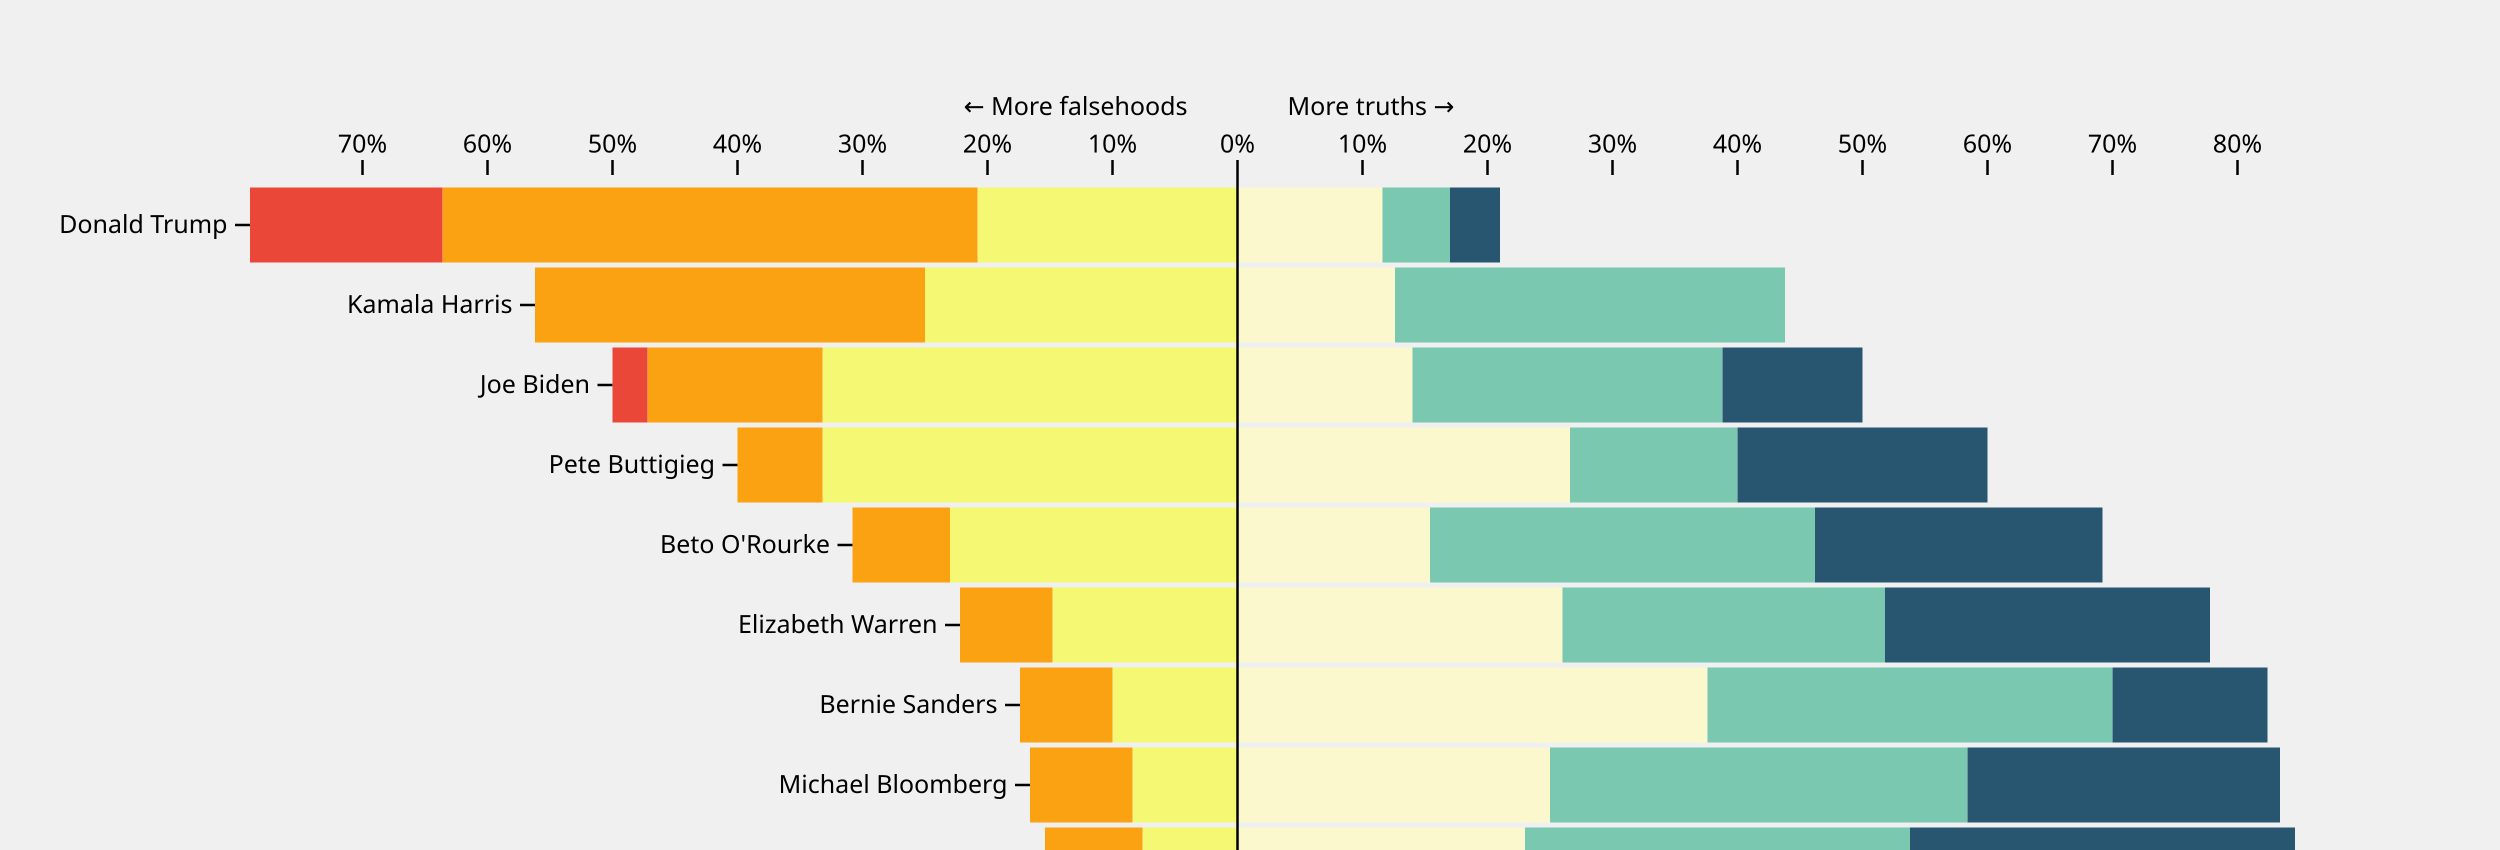
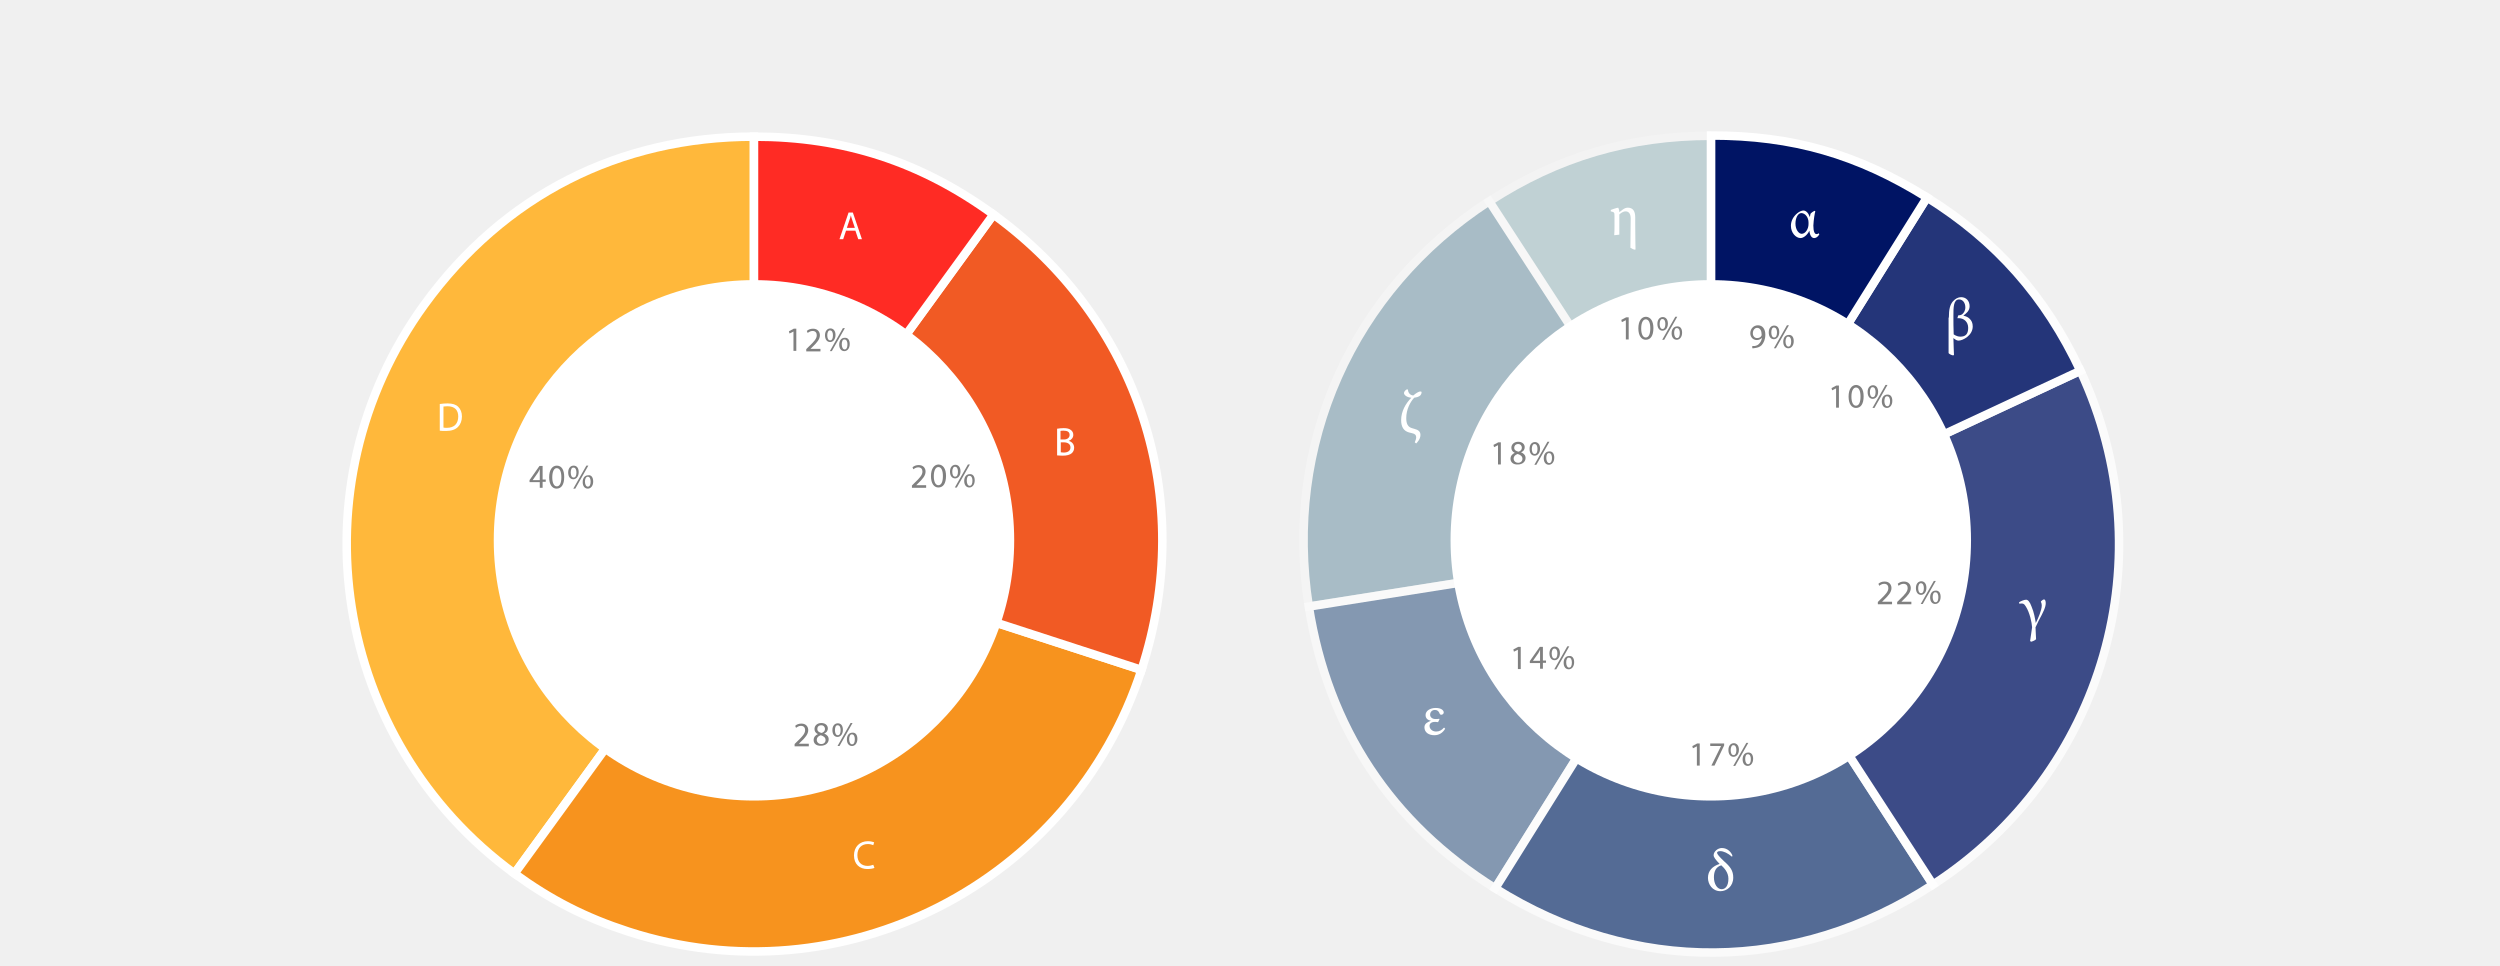
- <svg xmlns="http://www.w3.org/2000/svg" width="900" height="340" viewBox="-20,-30,1000,340" style="max-width: 100%; height: auto; font: 10px sans-serif;" id="svg">
-   <g>
-     <g fill="hsl(61, 90%, 71%)">
-       <rect x="371" y="45" width="104" height="30">
-         </rect>
-       <rect x="425" y="237" width="50" height="30">
-         </rect>
-       <rect x="309" y="109" width="166" height="30">
-         </rect>
-       <rect x="401" y="205" width="74" height="30">
-         </rect>
-       <rect x="350" y="77" width="125" height="30">
-         </rect>
-       <rect x="309" y="141" width="166" height="30">
-         </rect>
-       <rect x="437" y="301" width="38" height="30">
-         </rect>
-       <rect x="360" y="173" width="115" height="30">
-         </rect>
-       <rect x="433" y="269" width="42" height="30">
-         </rect>
+ <svg xmlns="http://www.w3.org/2000/svg" width="900" height="340" viewBox="-70,-30,880,340" style="max-width: 100%; height: auto; font: 10px sans-serif;">
+   <g id="Layer_1">
+     <g>
+       <g>
+         <g>
+           <path d="M195.4,161.5l-84.3,116C47.1,230.9,32.9,141.3,79.4,77.2c27.9-38.4,68.5-59.1,116-59.1V161.5z" fill="#FFB83B" stroke="#FFFFFF" stroke-width="3" />
+         </g>
+       </g>
+       <g>
+         <g>
+           <path d="M195.4,161.5l136.4,44.3c-24.5,75.3-105.4,116.5-180.7,92.1c-15.1-4.9-27.2-11.1-40-20.4L195.4,161.5z" fill="#F7931E" stroke="#FFFFFF" stroke-width="3" />
+         </g>
+       </g>
+       <g>
+         <g>
+           <path d="M195.4,161.5l84.3-116c51.3,37.2,71.7,100.1,52.1,160.3L195.4,161.5z" fill="#F15A24" stroke="#FFFFFF" stroke-width="3" />
+         </g>
+       </g>
+       <g>
+         <g>
+           <path d="M195.4,161.5V18.1c31.7,0,58.7,8.8,84.3,27.4L195.4,161.5z" fill="#FF2B24" stroke="#FFFFFF" stroke-width="3" />
+         </g>
+       </g>
    </g>
-     <g fill="hsl(37, 97%, 53%)">
-       <rect x="157" y="45" width="214" height="30">
-         </rect>
-       <rect x="388" y="237" width="37" height="30">
-         </rect>
-       <rect x="239" y="109" width="70" height="30">
-         </rect>
-       <rect x="364" y="205" width="37" height="30">
-         </rect>
-       <rect x="194" y="77" width="156" height="30">
-         </rect>
-       <rect x="275" y="141" width="34" height="30">
-         </rect>
-       <rect x="398" y="301" width="39" height="30">
-         </rect>
-       <rect x="321" y="173" width="39" height="30">
-         </rect>
-       <rect x="392" y="269" width="41" height="30">
-         </rect>
+     <g opacity="0.2">
+       <g>
+         <path d="M532.3,161.1L454.2,40.9c24.1-15.7,49.4-23.1,78.1-23.1V161.1z" fill="#005364" stroke="#FFFFFF" stroke-width="3" />
+       </g>
    </g>
-     <g fill="hsl(5, 81%, 57%)">
-       <rect x="80" y="45" width="77" height="30">
-         </rect>
-       <rect x="475" y="237" width="0" height="30">
-         </rect>
-       <rect x="225" y="109" width="14" height="30">
-         </rect>
-       <rect x="475" y="205" width="0" height="30">
-         </rect>
-       <rect x="475" y="77" width="0" height="30">
-         </rect>
-       <rect x="475" y="141" width="0" height="30">
-         </rect>
-       <rect x="475" y="301" width="0" height="30">
-         </rect>
-       <rect x="475" y="173" width="0" height="30">
-         </rect>
-       <rect x="475" y="269" width="0" height="30">
-         </rect>
+     <g opacity="0.3">
+       <g>
+         <path d="M532.3,161.1l-141.6,22.4c-9-56.9,15.2-111.3,63.5-142.7L532.3,161.1z" fill="#004464" stroke="#FFFFFF" stroke-width="3" />
+       </g>
    </g>
-     <g fill="hsl(58, 82%, 89%)">
-       <rect x="475" y="45" width="58" height="30">
-         </rect>
-       <rect x="475" y="237" width="188" height="30">
-         </rect>
-       <rect x="475" y="109" width="70" height="30">
-         </rect>
-       <rect x="475" y="205" width="130" height="30">
-         </rect>
-       <rect x="475" y="77" width="63" height="30">
-         </rect>
-       <rect x="475" y="141" width="133" height="30">
-         </rect>
-       <rect x="475" y="301" width="115" height="30">
-         </rect>
-       <rect x="475" y="173" width="77" height="30">
-         </rect>
-       <rect x="475" y="269" width="125" height="30">
-         </rect>
+     <g opacity="0.45">
+       <g>
+         <path d="M532.3,161.1l-76,121.6c-36.6-22.9-58.9-56.5-65.6-99.2L532.3,161.1z" fill="#002D64" stroke="#FFFFFF" stroke-width="3" />
+       </g>
    </g>
-     <g fill="hsl(161, 42%, 63%)">
-       <rect x="533" y="45" width="27" height="30">
-         </rect>
-       <rect x="663" y="237" width="162" height="30">
-         </rect>
-       <rect x="545" y="109" width="124" height="30">
-         </rect>
-       <rect x="605" y="205" width="129" height="30">
-         </rect>
-       <rect x="538" y="77" width="156" height="30">
-         </rect>
-       <rect x="608" y="141" width="67" height="30">
-         </rect>
-       <rect x="590" y="301" width="154" height="30">
-         </rect>
-       <rect x="552" y="173" width="154" height="30">
-         </rect>
-       <rect x="600" y="269" width="167" height="30">
-         </rect>
+     <g opacity="0.65">
+       <g>
+         <path d="M532.3,161.1l78.1,120.3c-48.3,31.4-105.3,31.9-154.1,1.3L532.3,161.1z" fill="#002364" stroke="#FFFFFF" stroke-width="3" />
+       </g>
    </g>
-     <g fill="hsl(202, 48%, 30%)">
-       <rect x="560" y="45" width="20" height="30">
-         </rect>
-       <rect x="825" y="237" width="62" height="30">
-         </rect>
-       <rect x="669" y="109" width="56" height="30">
-         </rect>
-       <rect x="734" y="205" width="130" height="30">
-         </rect>
-       <rect x="475" y="77" width="0" height="30">
-         </rect>
-       <rect x="675" y="141" width="100" height="30">
-         </rect>
-       <rect x="744" y="301" width="154" height="30">
-         </rect>
-       <rect x="706" y="173" width="115" height="30">
-         </rect>
-       <rect x="767" y="269" width="125" height="30">
-         </rect>
+     <g opacity="0.75">
+       <g>
+         <path d="M532.3,161.1l130-60.6c30.4,65.2,8.5,141.7-51.9,180.9L532.3,161.1z" fill="#001464" stroke="#FFFFFF" stroke-width="3" />
+       </g>
+     </g>
+     <g opacity="0.85">
+       <g>
+         <path d="M532.3,161.1l76-121.6c24.4,15.2,41.8,35,54,61L532.3,161.1z" fill="#001464" stroke="#FFFFFF" stroke-width="3" />
+       </g>
+     </g>
+     <g>
+       <g>
+         <path d="M532.3,161.1V17.7c28.8,0,51.6,6.6,76,21.8L532.3,161.1z" fill="#001464" stroke="#FFFFFF" stroke-width="3" />
+       </g>
    </g>
  </g>
-   <g transform="translate(0,40)" font-size="10" font-family="sans-serif" text-anchor="middle" fill="none">
-     <g transform="translate(125,0)" opacity="1">
-       <line y2="-6" stroke="currentColor" />
-       <text y="-9" dy="0em" fill="currentColor">70%</text>
+   <g id="Layer_2">
+     <circle cx="195.4" cy="160.2" r="91.6" fill="#FFFFFF" />
+     <circle cx="532.2" cy="160.2" r="91.6" fill="#FFFFFF" />
+   </g>
+   <g id="Layer_3">
+     <g>
+       <path d="M209.3,86.7L209.3,86.7l-1.4,0.7l-0.2-0.8l1.7-0.9h0.9v7.8h-1V86.7z" fill="#808080" />
+       <path d="M213.8,93.5v-0.6l0.8-0.8c2-1.9,2.9-2.9,2.9-4.1c0-0.8-0.4-1.5-1.5-1.5c-0.7,0-1.3,0.4-1.7,0.7l-0.3-0.7    c0.5-0.5,1.3-0.8,2.2-0.8c1.7,0,2.4,1.2,2.4,2.3c0,1.4-1,2.6-2.7,4.2l-0.6,0.6v0h3.5v0.9H213.8z" fill="#808080" />
+       <path d="M224.1,87.9c0,1.6-0.9,2.5-1.9,2.5c-1,0-1.8-0.8-1.8-2.4c0-1.6,0.9-2.4,1.9-2.4    C223.3,85.6,224.1,86.4,224.1,87.9z M221.2,88c0,1,0.3,1.8,1,1.8c0.7,0,1-0.7,1-1.8c0-0.9-0.3-1.7-1-1.7    C221.6,86.2,221.2,87,221.2,88z M222.1,93.6l4.6-8.1h0.7l-4.6,8.1H222.1z M229.1,91.1c0,1.6-0.9,2.5-1.9,2.5c-1,0-1.8-0.8-1.8-2.3    c0-1.6,0.9-2.4,1.9-2.4C228.4,88.8,229.1,89.6,229.1,91.1z M226.3,91.2c0,1,0.4,1.8,1,1.8c0.7,0,1-0.7,1-1.8c0-0.9-0.3-1.7-1-1.7    C226.6,89.4,226.3,90.2,226.3,91.2z" fill="#808080" />
    </g>
-     <g transform="translate(175,0)" opacity="1">
-       <line y2="-6" stroke="currentColor" />
-       <text y="-9" dy="0em" fill="currentColor">60%</text>
+     <g>
+       <path d="M546.7,91.8c0.2,0,0.5,0,0.9,0c0.6-0.1,1.2-0.3,1.6-0.8c0.5-0.5,0.9-1.2,1-2.1h0c-0.4,0.5-1.1,0.8-1.8,0.8    c-1.4,0-2.3-1.1-2.3-2.4c0-1.5,1.1-2.8,2.7-2.8c1.6,0,2.6,1.3,2.6,3.3c0,1.7-0.6,2.9-1.3,3.7c-0.6,0.6-1.4,0.9-2.3,1    c-0.4,0.1-0.7,0.1-1,0.1V91.8z M547,87.3c0,1,0.6,1.7,1.5,1.7c0.7,0,1.3-0.3,1.5-0.8c0.1-0.1,0.1-0.2,0.1-0.4    c0-1.3-0.5-2.4-1.6-2.4C547.7,85.4,547,86.2,547,87.3z" fill="#808080" />
+       <path d="M556.3,86.9c0,1.6-0.9,2.5-1.9,2.5c-1,0-1.8-0.8-1.8-2.4c0-1.6,0.9-2.4,1.9-2.4    C555.6,84.6,556.3,85.4,556.3,86.9z M553.5,87c0,1,0.3,1.8,1,1.8c0.7,0,1-0.7,1-1.8c0-0.9-0.3-1.7-1-1.7    C553.8,85.2,553.5,86,553.5,87z M554.4,92.6l4.6-8.1h0.7l-4.6,8.1H554.4z M561.4,90.1c0,1.6-0.9,2.5-1.9,2.5c-1,0-1.8-0.8-1.8-2.3    c0-1.6,0.9-2.4,1.9-2.4C560.7,87.8,561.4,88.6,561.4,90.1z M558.5,90.2c0,1,0.4,1.8,1,1.8c0.7,0,1-0.7,1-1.8c0-0.9-0.3-1.7-1-1.7    C558.9,88.4,558.5,89.2,558.5,90.2z" fill="#808080" />
    </g>
-     <g transform="translate(225,0)" opacity="1">
-       <line y2="-6" stroke="currentColor" />
-       <text y="-9" dy="0em" fill="currentColor">50%</text>
+     <g>
+       <path d="M251,141.5v-0.6l0.8-0.8c2-1.9,2.9-2.9,2.9-4.1c0-0.8-0.4-1.5-1.5-1.5c-0.7,0-1.3,0.4-1.7,0.7l-0.3-0.7    c0.5-0.5,1.3-0.8,2.2-0.8c1.7,0,2.4,1.2,2.4,2.3c0,1.4-1,2.6-2.7,4.2l-0.6,0.6v0h3.5v0.9H251z" fill="#808080" />
+       <path d="M263,137.5c0,2.7-1,4.1-2.7,4.1c-1.5,0-2.6-1.4-2.6-4c0-2.6,1.1-4.1,2.7-4.1C262,133.6,263,135,263,137.5z     M258.7,137.6c0,2,0.6,3.2,1.6,3.2c1.1,0,1.6-1.3,1.6-3.2c0-1.9-0.5-3.2-1.6-3.2C259.4,134.4,258.7,135.5,258.7,137.6z" fill="#808080" />
+       <path d="M268.1,135.9c0,1.6-0.9,2.5-1.9,2.5c-1,0-1.8-0.8-1.8-2.4c0-1.6,0.9-2.4,1.9-2.4    C267.3,133.6,268.1,134.4,268.1,135.9z M265.2,136c0,1,0.3,1.8,1,1.8c0.7,0,1-0.7,1-1.8c0-0.9-0.3-1.7-1-1.7    C265.6,134.2,265.2,135,265.2,136z M266.1,141.6l4.6-8.1h0.7l-4.6,8.1H266.1z M273.1,139.1c0,1.6-0.9,2.5-1.9,2.5    c-1,0-1.8-0.8-1.8-2.3c0-1.6,0.9-2.4,1.9-2.4C272.4,136.8,273.1,137.6,273.1,139.1z M270.3,139.2c0,1,0.4,1.8,1,1.8    c0.7,0,1-0.7,1-1.8c0-0.9-0.3-1.7-1-1.7C270.6,137.4,270.3,138.2,270.3,139.2z" fill="#808080" />
    </g>
-     <g transform="translate(275,0)" opacity="1">
-       <line y2="-6" stroke="currentColor" />
-       <text y="-9" dy="0em" fill="currentColor">40%</text>
+     <g>
+       <path d="M209.7,232.5v-0.6l0.8-0.8c2-1.9,2.9-2.9,2.9-4.1c0-0.8-0.4-1.5-1.5-1.5c-0.7,0-1.3,0.4-1.7,0.7l-0.3-0.7    c0.5-0.5,1.3-0.8,2.2-0.8c1.7,0,2.4,1.2,2.4,2.3c0,1.4-1,2.6-2.7,4.2l-0.6,0.6v0h3.5v0.9H209.7z" fill="#808080" />
+       <path d="M216.4,230.5c0-1,0.6-1.7,1.5-2.1l0,0c-0.9-0.4-1.2-1.1-1.2-1.8c0-1.2,1-2.1,2.4-2.1c1.5,0,2.3,0.9,2.3,1.9    c0,0.7-0.3,1.4-1.3,1.8v0c1,0.4,1.6,1.1,1.6,2c0,1.4-1.2,2.3-2.7,2.3C217.3,232.6,216.4,231.7,216.4,230.5z M220.6,230.5    c0-0.9-0.7-1.4-1.7-1.7c-0.9,0.3-1.4,0.9-1.4,1.6c0,0.8,0.6,1.5,1.6,1.5C220,231.9,220.6,231.3,220.6,230.5z M217.7,226.6    c0,0.8,0.6,1.2,1.5,1.4c0.7-0.2,1.2-0.7,1.2-1.4c0-0.6-0.4-1.3-1.3-1.3C218.1,225.3,217.7,225.9,217.7,226.6z" fill="#808080" />
+       <path d="M226.7,226.9c0,1.6-0.9,2.5-1.9,2.5c-1,0-1.8-0.8-1.8-2.4c0-1.6,0.9-2.4,1.9-2.4    C226,224.6,226.7,225.4,226.7,226.9z M223.9,227c0,1,0.3,1.8,1,1.8c0.7,0,1-0.7,1-1.8c0-0.9-0.3-1.7-1-1.7    C224.2,225.2,223.9,226,223.9,227z M224.8,232.6l4.6-8.1h0.7l-4.6,8.1H224.8z M231.8,230.1c0,1.6-0.9,2.5-1.9,2.5    c-1,0-1.8-0.8-1.8-2.3c0-1.6,0.9-2.4,1.9-2.4C231.1,227.8,231.8,228.6,231.8,230.1z M228.9,230.2c0,1,0.4,1.8,1,1.8    c0.7,0,1-0.7,1-1.8c0-0.9-0.3-1.7-1-1.7C229.3,228.4,228.9,229.2,228.9,230.2z" fill="#808080" />
    </g>
-     <g transform="translate(325,0)" opacity="1">
-       <line y2="-6" stroke="currentColor" />
-       <text y="-9" dy="0em" fill="currentColor">30%</text>
+     <g>
+       <path d="M120,141.8v-2.1h-3.6V139l3.5-5h1.1v4.8h1.1v0.8H121v2.1H120z M120,138.9v-2.6c0-0.4,0-0.8,0-1.2h0    c-0.2,0.5-0.4,0.8-0.6,1.2l-1.9,2.7v0H120z" fill="#808080" />
+       <path d="M128.6,137.9c0,2.7-1,4.1-2.7,4.1c-1.5,0-2.6-1.4-2.6-4c0-2.6,1.1-4.1,2.7-4.1    C127.7,133.9,128.6,135.4,128.6,137.9z M124.4,138c0,2,0.6,3.2,1.6,3.2c1.1,0,1.6-1.3,1.6-3.2c0-1.9-0.5-3.2-1.6-3.2    C125.1,134.7,124.4,135.9,124.4,138z" fill="#808080" />
+       <path d="M133.7,136.2c0,1.6-0.9,2.5-1.9,2.5c-1,0-1.8-0.8-1.8-2.4c0-1.6,0.9-2.4,1.9-2.4    C133,133.9,133.7,134.7,133.7,136.2z M130.9,136.3c0,1,0.3,1.8,1,1.8c0.7,0,1-0.7,1-1.8c0-0.9-0.3-1.7-1-1.7    C131.2,134.5,130.9,135.3,130.9,136.3z M131.8,142l4.6-8.1h0.7l-4.6,8.1H131.8z M138.8,139.5c0,1.6-0.9,2.5-1.9,2.5    c-1,0-1.8-0.8-1.8-2.3c0-1.6,0.9-2.4,1.9-2.4C138.1,137.1,138.8,138,138.8,139.5z M135.9,139.5c0,1,0.4,1.8,1,1.8    c0.7,0,1-0.7,1-1.8c0-0.9-0.3-1.7-1-1.7C136.3,137.8,135.9,138.5,135.9,139.5z" fill="#808080" />
    </g>
-     <g transform="translate(375,0)" opacity="1">
-       <line y2="-6" stroke="currentColor" />
-       <text y="-9" dy="0em" fill="currentColor">20%</text>
+     <g>
+       <path d="M227.8,51.2l-1,3h-1.3l3.2-9.4h1.5l3.2,9.4h-1.3l-1-3H227.8z M230.9,50.2l-0.9-2.7c-0.2-0.6-0.4-1.2-0.5-1.7    h0c-0.1,0.6-0.3,1.1-0.5,1.7l-0.9,2.7H230.9z" fill="#FFFFFF" />
    </g>
-     <g transform="translate(425,0)" opacity="1">
-       <line y2="-6" stroke="currentColor" />
-       <text y="-9" dy="0em" fill="currentColor">10%</text>
+     <g>
+       <path d="M302.2,120.9c0.5-0.1,1.4-0.2,2.2-0.2c1.2,0,2,0.2,2.6,0.7c0.5,0.4,0.8,0.9,0.8,1.7c0,0.9-0.6,1.7-1.6,2.1v0    c0.9,0.2,1.9,1,1.9,2.4c0,0.8-0.3,1.4-0.8,1.9c-0.7,0.6-1.7,0.9-3.3,0.9c-0.8,0-1.5-0.1-1.9-0.1V120.9z M303.4,124.7h1.1    c1.3,0,2-0.7,2-1.6c0-1.1-0.8-1.5-2.1-1.5c-0.6,0-0.9,0-1.1,0.1V124.7z M303.4,129.2c0.2,0,0.6,0.1,1,0.1c1.3,0,2.4-0.5,2.4-1.8    c0-1.3-1.1-1.8-2.4-1.8h-1V129.2z" fill="#FFFFFF" />
    </g>
-     <g transform="translate(475,0)" opacity="1">
-       <line y2="-6" stroke="currentColor" />
-       <text y="-9" dy="0em" fill="currentColor">0%</text>
+     <g>
+       <path d="M237.8,275.5c-0.4,0.2-1.3,0.4-2.5,0.4c-2.7,0-4.7-1.7-4.7-4.8c0-3,2-5,4.9-5c1.2,0,1.9,0.3,2.2,0.4l-0.3,1    c-0.5-0.2-1.1-0.4-1.9-0.4c-2.2,0-3.7,1.4-3.7,3.9c0,2.3,1.3,3.8,3.6,3.8c0.7,0,1.5-0.2,2-0.4L237.8,275.5z" fill="#FFFFFF" />
    </g>
-     <g transform="translate(525,0)" opacity="1">
-       <line y2="-6" stroke="currentColor" />
-       <text y="-9" dy="0em" fill="currentColor">10%</text>
+     <g>
+       <path d="M84.9,112.2c0.7-0.1,1.6-0.2,2.6-0.2c1.8,0,3,0.4,3.8,1.2c0.8,0.8,1.3,1.9,1.3,3.4c0,1.5-0.5,2.8-1.4,3.7    c-0.9,0.9-2.3,1.4-4.2,1.4c-0.9,0-1.6,0-2.2-0.1V112.2z M86.1,120.5c0.3,0.1,0.8,0.1,1.2,0.1c2.6,0,4-1.5,4-4    c0-2.2-1.2-3.6-3.8-3.6c-0.6,0-1.1,0.1-1.4,0.1V120.5z" fill="#FFFFFF" />
    </g>
-     <g transform="translate(575,0)" opacity="1">
-       <line y2="-6" stroke="currentColor" />
-       <text y="-9" dy="0em" fill="currentColor">20%</text>
+     <g>
+       <path d="M570.4,52.5c-0.5,0.9-1.2,1.3-1.8,1.3c-0.7,0-1.5-0.6-1.7-2.6h0c-0.8,1.7-2.2,2.6-3.1,2.6    c-1.7,0-3.4-1.9-3.4-4.3c0-1.9,1-3.4,2.2-4.4c0.8-0.7,1.7-1,2.2-1c0.8,0,1.7,0.7,2.2,2.2h0.1c0.1-0.5,0.1-0.9,0.3-1.2    c0.3-0.3,0.9-0.7,1.3-0.9l0.3,0.2c-0.2,0.5-0.6,2.9-0.7,5c0,2.2,0.5,3,1.1,3c0.3,0,0.6-0.1,0.8-0.3L570.4,52.5z M562,48.7    c0,2.2,1.2,3.6,2.2,3.6c1.3,0,2.4-1.7,2.4-3.4c0-0.2,0-0.4,0-0.6c0-1.7-1.1-3.3-2.6-3.3C562.8,45.1,562,46.8,562,48.7z" fill="#FFFFFF" />
    </g>
-     <g transform="translate(625,0)" opacity="1">
-       <line y2="-6" stroke="currentColor" />
-       <text y="-9" dy="0em" fill="currentColor">30%</text>
+     <g>
+       <path d="M616,81.8c0-2.9,0.4-4.5,1.4-5.7c0.9-1,1.9-1.5,2.9-1.5c1.8,0,3,1.3,3,3.2c0,1.7-1.3,2.6-2.2,3.3    c0.8,0.2,1.6,0.5,2.1,1c0.8,0.7,1.2,1.6,1.2,2.8c0,3.2-3.5,5-5,5c-0.6,0-1.2-0.4-1.8-0.9c0,2.1,0.2,5,0.2,5.9l-0.2,0.2    c-0.5,0-1.4-0.4-1.7-0.8V81.8z M619.3,81c0.6,0,1-0.1,1.4-0.4c0.5-0.4,1.1-1.2,1.1-2.4c0-1.6-0.9-2.8-2.2-2.8c-2,0-2,2.9-2,5.7    c0,2,0,4.6,0.1,6.6c0.9,0.6,1.7,0.8,2.3,0.8c1.8,0,2.8-0.8,2.8-3.1c0-2.1-1.5-3.4-3.3-3.4c-0.1,0-0.3,0-0.5,0L619.3,81z" fill="#FFFFFF" />
    </g>
-     <g transform="translate(675,0)" opacity="1">
-       <line y2="-6" stroke="currentColor" />
-       <text y="-9" dy="0em" fill="currentColor">40%</text>
+     <g>
+       <path d="M646.6,189.3c0.8-1.6,2.1-4.5,2.1-6.2c0-0.4-0.1-0.9-0.3-1.2c0-0.1,0-0.2,0.1-0.3c0.3-0.3,0.7-0.6,1-0.6    c0.4,0,0.6,0.6,0.6,1.3c0,1.4-0.8,3.1-2.5,6.2c-0.4,0.8-0.9,2-1.1,2.3c0,1.1,0.2,3.3,0.2,4.2c-0.3,0.4-1.3,0.8-1.8,0.9l-0.3-0.3    c0.1-0.9,0.6-3.8,0.7-4.8c-0.1-1.6-0.8-5.1-2.2-7.3c-0.6-1-1-1.2-2.3-1l-0.1-0.5c0.6-0.4,1.8-0.9,2.5-0.9c0.6,0,1.3,0.7,1.9,2.4    C646,185.6,646.3,187.6,646.6,189.3L646.6,189.3z" fill="#FFFFFF" />
    </g>
-     <g transform="translate(725,0)" opacity="1">
-       <line y2="-6" stroke="currentColor" />
-       <text y="-9" dy="0em" fill="currentColor">50%</text>
+     <g>
+       <path d="M539.7,271.6c-1.5-1.3-3-2-4.2-2c-0.8,0-1.1,0.3-1.1,0.6c0,0.4,0.8,1.4,2.4,2.9c2.3,2,3.3,3.4,3.3,5.8    c0,3.1-2.3,4.8-4.5,4.8c-2.8,0-4.4-2.4-4.4-4.7c0-2.5,1.6-4.1,4.1-4.9c-1.4-1.5-2.1-2.3-2.1-3.1c0-1.2,1.4-2.5,2.9-2.5    c2.1,0,3.3,1.6,3.7,2.6L539.7,271.6z M535.9,274.6c-1.8,0.5-2.6,2-2.6,4.2c0,2.4,1.2,4.2,2.7,4.2c1.3,0,2.4-1.1,2.4-3.7    C538.4,277.1,536.9,275.5,535.9,274.6z" fill="#FFFFFF" />
    </g>
-     <g transform="translate(775,0)" opacity="1">
-       <line y2="-6" stroke="currentColor" />
-       <text y="-9" dy="0em" fill="currentColor">60%</text>
+     <g>
+       <path d="M438.7,226.5c-0.8,1.4-2.1,2.3-3.8,2.3c-2,0-3.5-1-3.5-2.8c0-1.4,1.3-1.9,2.3-2.3v0c-1.2-0.2-1.9-0.9-1.9-2    c0-1.5,1.6-2.5,3.6-2.5c2,0,2.8,0.9,2.8,1.6c0,0.4-0.4,0.8-0.9,0.8c-0.2,0-0.4-0.1-0.5-0.3c-0.3-0.9-0.8-1.4-1.7-1.4    c-1,0-1.7,0.7-1.7,1.7c0,0.8,0.7,1.5,1.9,1.5c0.5,0,1,0,1.3-0.1l0.1,0.2l-0.5,1c-0.3,0-0.6-0.1-1-0.1c-1.4,0-2,0.6-2,1.4    c0,1.2,1.1,2,2.3,2c1.2,0,2-0.5,2.8-1.4L438.7,226.5z" fill="#FFFFFF" />
    </g>
-     <g transform="translate(825,0)" opacity="1">
-       <line y2="-6" stroke="currentColor" />
-       <text y="-9" dy="0em" fill="currentColor">70%</text>
+     <g>
+       <path d="M425.6,107.1c0,1.2,0.9,2.1,1.9,2.1c0.8-0.7,1.8-1.4,2.5-1.4c0.3,0,0.4,0.1,0.4,0.3c0,0.6-0.4,1.2-0.9,1.4    c-0.5,0.3-1.1,0.4-1.7,0.5c-1.4,1.5-2.8,4.1-2.8,7.2c0,2,0.6,3.1,2,3.5c0.4,0.1,0.7,0.2,1,0.3c1.1,0.3,2,0.8,2,2.1    c0,1.5-1.2,2.7-1.5,3l-0.5-0.4c0.2-0.5,0.5-1.2,0.5-1.8c0-0.7-0.4-1.2-1.4-1.4c-0.4-0.1-0.8-0.2-1.2-0.3c-1.7-0.5-2.7-1.8-2.7-4.3    c0-3.1,1.6-5.9,3.6-7.9c-1.4-0.1-2.5-0.8-2.6-1.6c0-0.4,0.3-0.9,0.9-1.3L425.6,107.1z" fill="#FFFFFF" />
    </g>
-     <g transform="translate(875,0)" opacity="1">
-       <line y2="-6" stroke="currentColor" />
-       <text y="-9" dy="0em" fill="currentColor">80%</text>
+     <g>
+       <path d="M505.6,57.9c-0.5,0-1.3-0.4-1.7-0.7c0-3.5,0.1-6.9,0.1-10.3c0-1.4-0.5-2.5-1.8-2.5c-0.9,0-1.8,0.7-2.2,1.1    v7.1c-0.6,0.1-1.2,0.1-1.8,0.2c0.1-1,0.1-2,0.1-3.1v-3.7c0-1.3-0.1-1.3-1.3-1.6v-0.5c0.3-0.1,1.8-0.7,2.6-0.8    c0.2,0.3,0.4,1,0.4,1.6c0.4-0.3,0.8-0.6,1.3-1c0.6-0.4,1.1-0.6,1.7-0.6c1.7,0,2.6,1.1,2.6,3.4v2.7c0,4,0.1,7.4,0.1,8.5L505.6,57.9    z" fill="#FFFFFF" />
    </g>
-     <text x="495" y="-24" text-anchor="start" fill="currentColor">More truths →</text>
-     <text x="455" y="-24" text-anchor="end" fill="currentColor">← More falsehoods</text>
-   </g>
-   <g font-size="10" font-family="sans-serif" text-anchor="end" fill="none">
-     <path d="M0,40V337" transform="translate(475,0)" stroke="currentColor" />
-     <g transform="translate(80,60)" opacity="1">
-       <line x2="-6" stroke="currentColor" />
-       <text x="-9" dy="0.32em" fill="currentColor">Donald Trump</text>
+     <g>
+       <g>
+         <path d="M576.3,106.7L576.3,106.7l-1.4,0.7l-0.2-0.8l1.7-0.9h0.9v7.8h-1V106.7z" fill="#808080" />
+         <path d="M586,109.5c0,2.7-1,4.1-2.7,4.1c-1.5,0-2.6-1.4-2.6-4c0-2.6,1.1-4.1,2.7-4.1C585,105.6,586,107,586,109.5z      M581.7,109.6c0,2,0.6,3.2,1.6,3.2c1.1,0,1.6-1.3,1.6-3.2c0-1.9-0.5-3.2-1.6-3.2C582.4,106.4,581.7,107.5,581.7,109.6z" fill="#808080" />
+         <path d="M591.1,107.9c0,1.6-0.9,2.5-1.9,2.5c-1,0-1.8-0.8-1.8-2.4c0-1.6,0.9-2.4,1.9-2.4     C590.3,105.6,591.1,106.4,591.1,107.9z M588.2,108c0,1,0.3,1.8,1,1.8c0.7,0,1-0.7,1-1.8c0-0.9-0.3-1.7-1-1.7     C588.6,106.2,588.2,107,588.2,108z M589.1,113.6l4.6-8.1h0.7l-4.6,8.1H589.1z M596.1,111.1c0,1.6-0.9,2.5-1.9,2.5     c-1,0-1.8-0.8-1.8-2.3c0-1.6,0.9-2.4,1.9-2.4C595.4,108.8,596.1,109.6,596.1,111.1z M593.3,111.2c0,1,0.4,1.8,1,1.8     c0.7,0,1-0.7,1-1.8c0-0.9-0.3-1.7-1-1.7C593.6,109.4,593.3,110.2,593.3,111.2z" fill="#808080" />
+       </g>
    </g>
-     <g transform="translate(194,92)" opacity="1">
-       <line x2="-6" stroke="currentColor" />
-       <text x="-9" dy="0.32em" fill="currentColor">Kamala Harris</text>
+     <g>
+       <g>
+         <path d="M591,182.5v-0.6l0.8-0.8c2-1.9,2.9-2.9,2.9-4.1c0-0.8-0.4-1.5-1.5-1.5c-0.7,0-1.3,0.4-1.7,0.7l-0.3-0.7     c0.5-0.5,1.3-0.8,2.2-0.8c1.7,0,2.4,1.2,2.4,2.3c0,1.4-1,2.6-2.7,4.2l-0.6,0.6v0h3.5v0.9H591z" fill="#808080" />
+         <path d="M597.8,182.5v-0.6l0.8-0.8c2-1.9,2.9-2.9,2.9-4.1c0-0.8-0.4-1.5-1.5-1.5c-0.7,0-1.3,0.4-1.7,0.7l-0.3-0.7     c0.5-0.5,1.3-0.8,2.2-0.8c1.7,0,2.4,1.2,2.4,2.3c0,1.4-1,2.6-2.7,4.2l-0.6,0.6v0h3.5v0.9H597.8z" fill="#808080" />
+         <path d="M608.1,176.9c0,1.6-0.9,2.5-1.9,2.5c-1,0-1.8-0.8-1.8-2.4c0-1.6,0.9-2.4,1.9-2.4     C607.3,174.6,608.1,175.4,608.1,176.9z M605.2,177c0,1,0.3,1.8,1,1.8c0.7,0,1-0.7,1-1.8c0-0.9-0.3-1.7-1-1.7     C605.6,175.2,605.2,176,605.2,177z M606.1,182.6l4.6-8.1h0.7l-4.6,8.1H606.1z M613.1,180.1c0,1.6-0.9,2.5-1.9,2.5     c-1,0-1.8-0.8-1.8-2.3c0-1.6,0.9-2.4,1.9-2.4C612.4,177.8,613.1,178.6,613.1,180.1z M610.3,180.2c0,1,0.4,1.8,1,1.8     c0.7,0,1-0.7,1-1.8c0-0.9-0.3-1.7-1-1.7C610.6,178.4,610.3,179.2,610.3,180.2z" fill="#808080" />
+       </g>
    </g>
-     <g transform="translate(225,124)" opacity="1">
-       <line x2="-6" stroke="currentColor" />
-       <text x="-9" dy="0.32em" fill="currentColor">Joe Biden</text>
+     <g>
+       <g>
+         <path d="M527.3,232.7L527.3,232.7l-1.4,0.7l-0.2-0.8l1.7-0.9h0.9v7.8h-1V232.7z" fill="#808080" />
+         <path d="M536.9,231.7v0.7l-3.4,7.1h-1.1l3.4-6.9v0h-3.8v-0.9H536.9z" fill="#808080" />
+         <path d="M542.1,233.9c0,1.6-0.9,2.5-1.9,2.5c-1,0-1.8-0.8-1.8-2.4c0-1.6,0.9-2.4,1.9-2.4     C541.3,231.6,542.1,232.4,542.1,233.9z M539.2,234c0,1,0.3,1.8,1,1.8c0.7,0,1-0.7,1-1.8c0-0.9-0.3-1.7-1-1.7     C539.6,232.2,539.2,233,539.2,234z M540.1,239.6l4.6-8.1h0.7l-4.6,8.1H540.1z M547.1,237.1c0,1.6-0.9,2.5-1.9,2.5     c-1,0-1.8-0.8-1.8-2.3c0-1.6,0.9-2.4,1.9-2.4C546.4,234.8,547.1,235.6,547.1,237.1z M544.3,237.2c0,1,0.4,1.8,1,1.8     c0.7,0,1-0.7,1-1.8c0-0.9-0.3-1.7-1-1.7C544.6,235.4,544.3,236.2,544.3,237.2z" fill="#808080" />
+       </g>
    </g>
-     <g transform="translate(275,156)" opacity="1">
-       <line x2="-6" stroke="currentColor" />
-       <text x="-9" dy="0.32em" fill="currentColor">Pete Buttigieg</text>
+     <g>
+       <g>
+         <path d="M464.3,198.7L464.3,198.7l-1.4,0.7l-0.2-0.8l1.7-0.9h0.9v7.8h-1V198.7z" fill="#808080" />
+         <path d="M472.1,205.5v-2.1h-3.6v-0.7l3.5-5h1.1v4.8h1.1v0.8h-1.1v2.1H472.1z M472.1,202.5v-2.6c0-0.4,0-0.8,0-1.2h0     c-0.2,0.5-0.4,0.8-0.6,1.2l-1.9,2.7v0H472.1z" fill="#808080" />
+         <path d="M479.1,199.9c0,1.6-0.9,2.5-1.9,2.5c-1,0-1.8-0.8-1.8-2.4c0-1.6,0.9-2.4,1.9-2.4     C478.3,197.6,479.1,198.4,479.1,199.9z M476.2,200c0,1,0.3,1.8,1,1.8c0.7,0,1-0.7,1-1.8c0-0.9-0.3-1.7-1-1.7     C476.6,198.2,476.2,199,476.2,200z M477.1,205.6l4.6-8.1h0.7l-4.6,8.1H477.1z M484.1,203.1c0,1.6-0.9,2.5-1.9,2.5     c-1,0-1.8-0.8-1.8-2.3c0-1.6,0.9-2.4,1.9-2.4C483.4,200.8,484.1,201.6,484.1,203.1z M481.3,203.2c0,1,0.4,1.8,1,1.8     c0.7,0,1-0.7,1-1.8c0-0.9-0.3-1.7-1-1.7C481.6,201.4,481.3,202.2,481.3,203.2z" fill="#808080" />
+       </g>
    </g>
-     <g transform="translate(321,188)" opacity="1">
-       <line x2="-6" stroke="currentColor" />
-       <text x="-9" dy="0.32em" fill="currentColor">Beto O'Rourke</text>
+     <g>
+       <g>
+         <path d="M457.3,126.7L457.3,126.7l-1.4,0.7l-0.2-0.8l1.7-0.9h0.9v7.8h-1V126.7z" fill="#808080" />
+         <path d="M461.7,131.5c0-1,0.6-1.7,1.5-2.1l0,0c-0.9-0.4-1.2-1.1-1.2-1.8c0-1.2,1-2.1,2.4-2.1c1.5,0,2.3,0.9,2.3,1.9     c0,0.7-0.3,1.4-1.3,1.8v0c1,0.4,1.6,1.1,1.6,2c0,1.4-1.2,2.3-2.7,2.3C462.7,133.6,461.7,132.7,461.7,131.5z M465.9,131.5     c0-0.9-0.7-1.4-1.7-1.7c-0.9,0.3-1.4,0.9-1.4,1.6c0,0.8,0.6,1.5,1.6,1.5C465.3,132.9,465.9,132.3,465.9,131.5z M463,127.6     c0,0.8,0.6,1.2,1.5,1.4c0.7-0.2,1.2-0.7,1.2-1.4c0-0.6-0.4-1.3-1.3-1.3C463.5,126.3,463,126.9,463,127.6z" fill="#808080" />
+         <path d="M472.1,127.9c0,1.6-0.9,2.5-1.9,2.5c-1,0-1.8-0.8-1.8-2.4c0-1.6,0.9-2.4,1.9-2.4     C471.3,125.6,472.1,126.4,472.1,127.9z M469.2,128c0,1,0.3,1.8,1,1.8c0.7,0,1-0.7,1-1.8c0-0.9-0.3-1.7-1-1.7     C469.6,126.2,469.2,127,469.2,128z M470.1,133.6l4.6-8.1h0.7l-4.6,8.1H470.1z M477.1,131.1c0,1.6-0.9,2.5-1.9,2.5     c-1,0-1.8-0.8-1.8-2.3c0-1.6,0.9-2.4,1.9-2.4C476.4,128.8,477.1,129.6,477.1,131.1z M474.3,131.2c0,1,0.4,1.8,1,1.8     c0.7,0,1-0.7,1-1.8c0-0.9-0.3-1.7-1-1.7C474.6,129.4,474.3,130.2,474.3,131.2z" fill="#808080" />
+       </g>
    </g>
-     <g transform="translate(364,220)" opacity="1">
-       <line x2="-6" stroke="currentColor" />
-       <text x="-9" dy="0.32em" fill="currentColor">Elizabeth Warren</text>
+     <g>
+       <g>
+         <path d="M502.3,82.7L502.3,82.7l-1.4,0.7l-0.2-0.8l1.7-0.9h0.9v7.8h-1V82.7z" fill="#808080" />
+         <path d="M512,85.5c0,2.7-1,4.1-2.7,4.1c-1.5,0-2.6-1.4-2.6-4c0-2.6,1.1-4.1,2.7-4.1C511,81.6,512,83,512,85.5z      M507.7,85.6c0,2,0.6,3.2,1.6,3.2c1.1,0,1.6-1.3,1.6-3.2c0-1.9-0.5-3.2-1.6-3.2C508.4,82.4,507.7,83.5,507.7,85.6z" fill="#808080" />
+         <path d="M517.1,83.9c0,1.6-0.9,2.5-1.9,2.5c-1,0-1.8-0.8-1.8-2.4c0-1.6,0.9-2.4,1.9-2.4     C516.3,81.6,517.1,82.4,517.1,83.9z M514.2,84c0,1,0.3,1.8,1,1.8c0.7,0,1-0.7,1-1.8c0-0.9-0.3-1.7-1-1.7     C514.6,82.2,514.2,83,514.2,84z M515.1,89.6l4.6-8.1h0.7l-4.6,8.1H515.1z M522.1,87.1c0,1.6-0.9,2.5-1.9,2.5     c-1,0-1.8-0.8-1.8-2.3c0-1.6,0.9-2.4,1.9-2.4C521.4,84.8,522.1,85.6,522.1,87.1z M519.3,87.2c0,1,0.4,1.8,1,1.8     c0.7,0,1-0.7,1-1.8c0-0.9-0.3-1.7-1-1.7C519.6,85.4,519.3,86.2,519.3,87.2z" fill="#808080" />
+       </g>
    </g>
-     <g transform="translate(388,252)" opacity="1">
-       <line x2="-6" stroke="currentColor" />
-       <text x="-9" dy="0.32em" fill="currentColor">Bernie Sanders</text>
-     </g>
-     <g transform="translate(392,284)" opacity="1">
-       <line x2="-6" stroke="currentColor" />
-       <text x="-9" dy="0.32em" fill="currentColor">Michael Bloomberg</text>
-     </g>
-     <g transform="translate(398,316)" opacity="1">
-       <line x2="-6" stroke="currentColor" />
-       <text x="-9" dy="0.32em" fill="currentColor">Amy Klobuchar</text>
-     </g>
-   </g>
-   <g>
-     <text transform="translate(0, 400)">
-             This chart stacks negative categories to the left and positive categories to the right. Inspired by Robert
-             Mann, the truthfulness of presidential candidates is assessed here by PolitiFact. For reasons to avoid this
-             chart form, see Rost Aisch.
-         </text>
+     <g>
+ 	</g>
+     <g>
+ 	</g>
+     <g>
+ 	</g>
+     <g>
+ 	</g>
+     <g>
+ 	</g>
+     <g>
+ 	</g>
+     <g>
+ 	</g>
+     <g>
+ 	</g>
+     <g>
+ 	</g>
+     <g>
+ 	</g>
  </g>
</svg>
